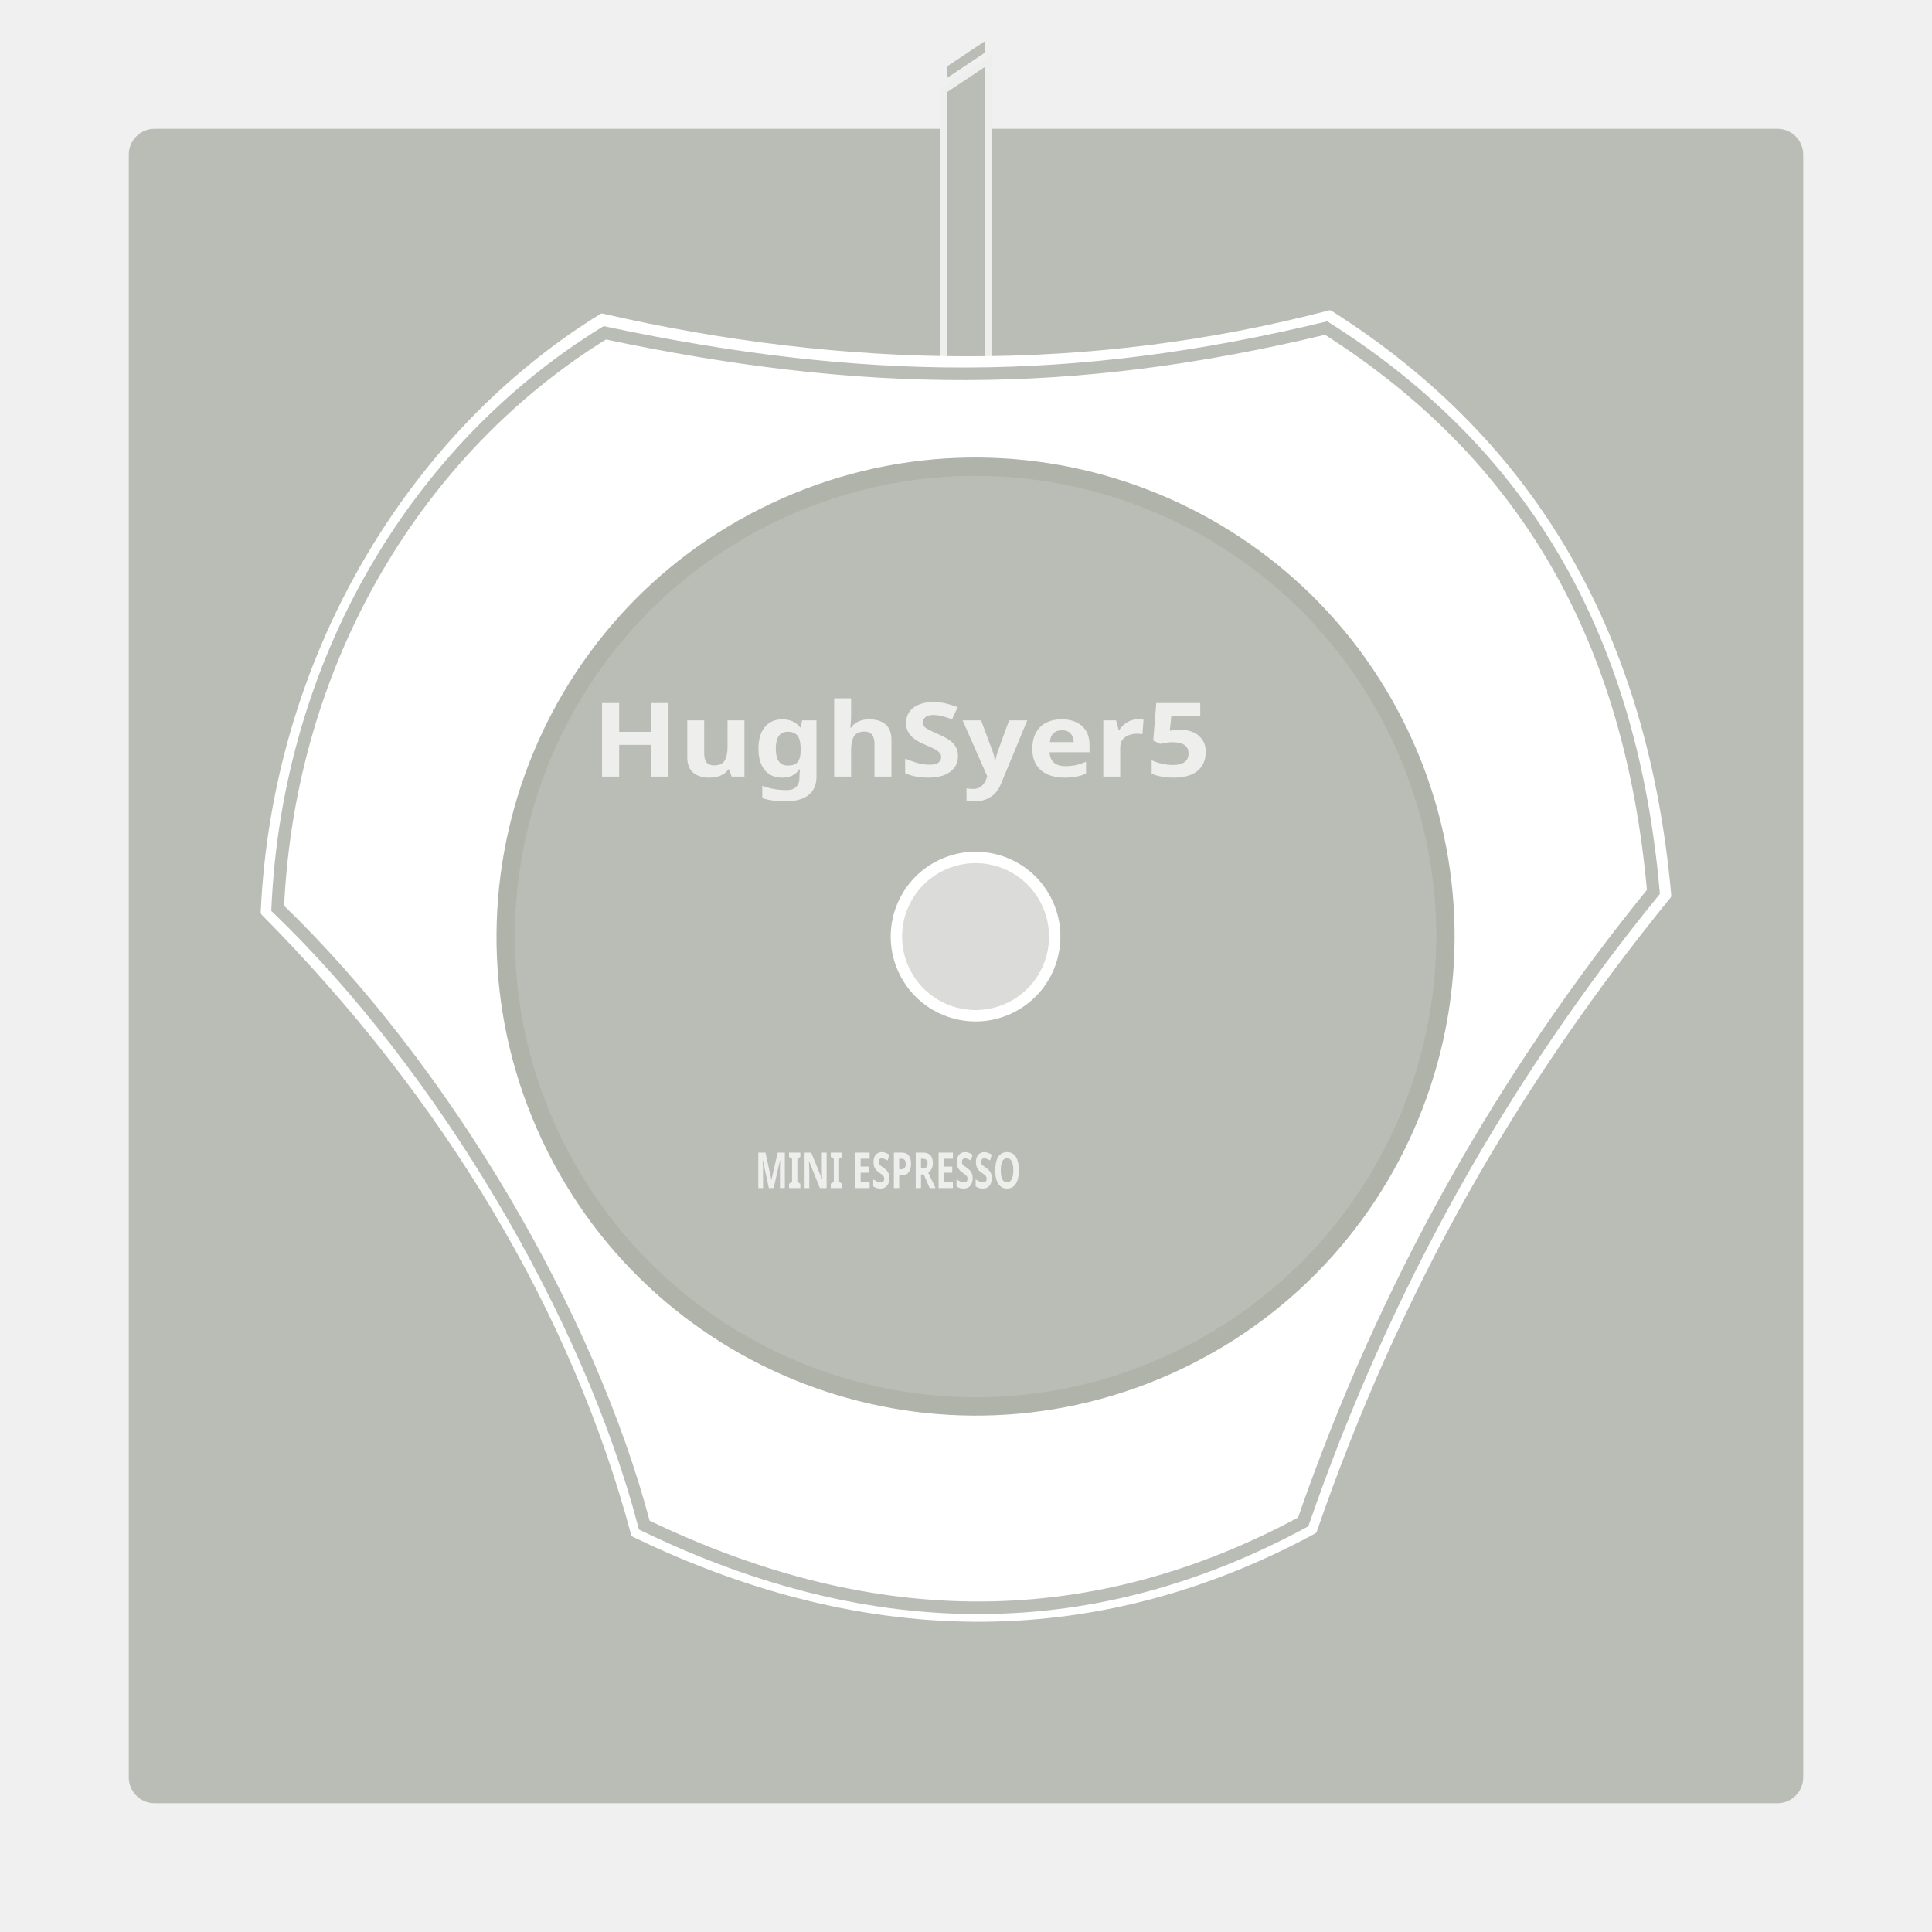
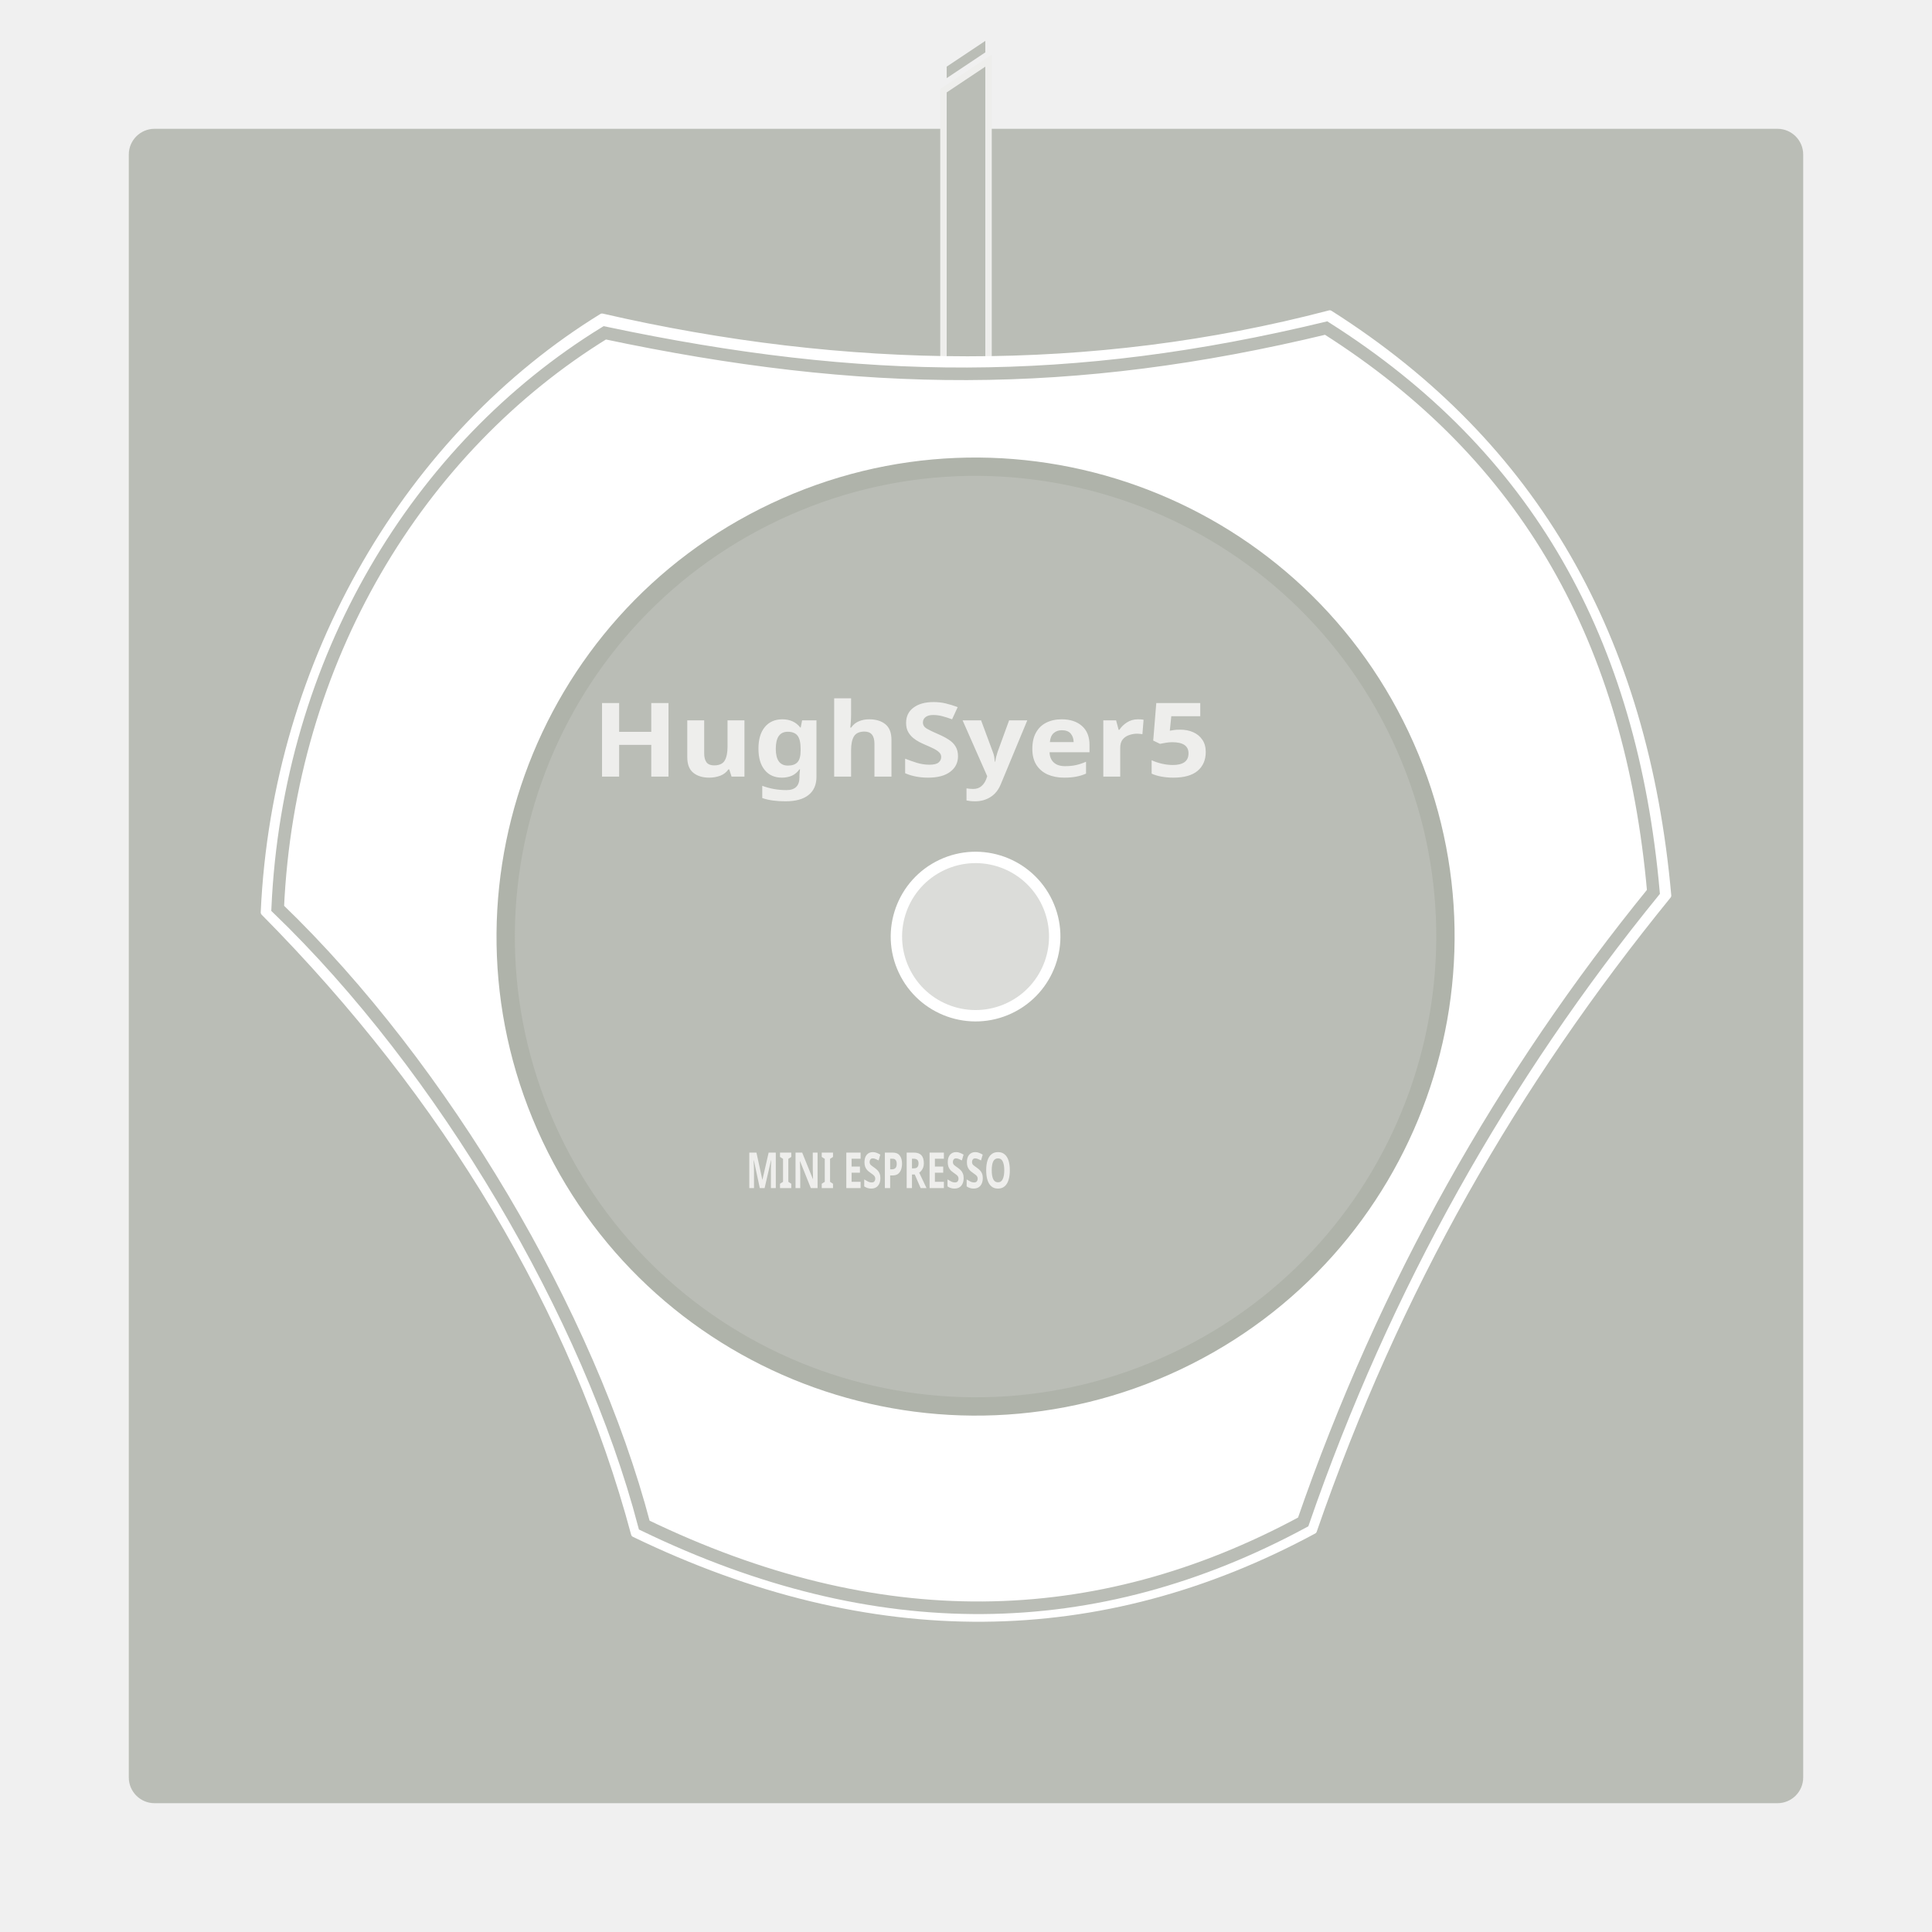
- <svg xmlns="http://www.w3.org/2000/svg" id="svg7384" version="1.1" height="300" width="300">
-   <defs id="defs7386" />
-   <g transform="translate(-241.0002,67)" id="layer12" style="display:inline">
-     <rect x="241" y="-67" id="rect5985-4" height="300" width="300" style="color:#000000;fill:none;stroke:none;stroke-width:1;marker:none;visibility:visible;display:inline;overflow:visible;enable-background:new" />
-     <rect x="261" y="-47" id="rect5985-4-4" rx="4" height="260" ry="4" width="260" style="color:#000000;fill:#babdb6;fill-opacity:1;fill-rule:nonzero;stroke:none;stroke-width:1;marker:none;visibility:visible;display:inline;overflow:visible;enable-background:new" />
-     <path d="m 394,-56.65 0,48.781 -6,4 0,-48.781 z" id="rect3883-1-8-5-1-8" style="color:#000000;display:inline;overflow:visible;visibility:visible;fill:#babdb6;fill-opacity:1;fill-rule:nonzero;stroke:#eeeeec;stroke-width:2;stroke-miterlimit:4;stroke-dasharray:none;marker:none;enable-background:new" />
-     <path d="m 394,-56.65 0,48.781 -6,4 0,-48.781 z" id="rect3883-1-8-5-1" style="color:#000000;display:inline;overflow:visible;visibility:visible;fill:#babdb6;fill-opacity:1;fill-rule:nonzero;stroke:none;stroke-width:1;marker:none;enable-background:new" />
-     <path d="m 394,-60.65 0,1.781 -6,4 0,-1.781 z" id="rect3883-1-8-5-0" style="color:#000000;display:inline;overflow:visible;visibility:visible;fill:#babdb6;fill-opacity:1;fill-rule:nonzero;stroke:none;stroke-width:1;marker:none;enable-background:new" />
-     <path style="fill:#ffffff;fill-opacity:1;fill-rule:evenodd;stroke:#ffffff;stroke-width:1px;stroke-linecap:round;stroke-linejoin:round;stroke-opacity:1" d="m 334.485,-17.818 c -29.698,18.282 -50.733,53.005 -52.5,92.5 28.359,28.631 48.233,61.858 57.5,96.5 36.934,17.865 72.455,17.344 105.5,-0.5 12.976,-37.562 31.207,-69.339 55.03,-98.616 -3.545,-39.91 -20.525,-70.096 -52.53,-90.384 -36.96,9.713 -75.333,9.172 -113,0.5 z" id="path4274" />
-     <path style="opacity:1;fill:#afb3aa;fill-opacity:1;stroke:none;stroke-width:1;stroke-linecap:round;stroke-linejoin:round;stroke-miterlimit:4;stroke-dasharray:none;stroke-dashoffset:0;stroke-opacity:1" id="path4276" d="M 325.228,110.169 A 74.369,74.369 0 0 1 360.733,11.182 74.369,74.369 0 0 1 459.728,46.665 74.369,74.369 0 0 1 424.268,145.667 74.369,74.369 0 0 1 325.257,110.231" />
-     <path d="m 327.801,108.954 a 71.524,71.524 0 0 1 34.147,-95.2 71.524,71.524 0 0 1 95.207,34.125 71.524,71.524 0 0 1 -34.103,95.215 71.524,71.524 0 0 1 -95.223,-34.081" id="path4293" style="opacity:1;fill:#babdb6;fill-opacity:1;stroke:none;stroke-width:0.962;stroke-linecap:round;stroke-linejoin:round;stroke-miterlimit:4;stroke-dasharray:none;stroke-dashoffset:0;stroke-opacity:1" />
-     <path style="opacity:1;fill:#ffffff;fill-opacity:1;stroke:none;stroke-width:0.962;stroke-linecap:round;stroke-linejoin:round;stroke-miterlimit:4;stroke-dasharray:none;stroke-dashoffset:0;stroke-opacity:1" id="path4304" d="m 380.571,84.054 a 13.174,13.174 0 0 1 6.29,-17.535 13.174,13.174 0 0 1 17.537,6.286 13.174,13.174 0 0 1 -6.282,17.538 13.174,13.174 0 0 1 -17.539,-6.277" />
-     <text transform="scale(1.050384,0.9520327)" x="373.618" y="56.288" id="text4078-2" xml:space="preserve" style="font-style:normal;font-variant:normal;font-weight:bold;font-stretch:normal;font-size:16.801px;line-height:125%;font-family:Cantarell;-inkscape-font-specification:'Cantarell Bold';text-align:center;letter-spacing:0px;word-spacing:0px;text-anchor:middle;display:inline;fill:#eeeeec;fill-opacity:1;stroke:none">
-       <tspan x="373.618" y="56.288" id="tspan4080-2">HughSyer5</tspan>
+ <svg xmlns="http://www.w3.org/2000/svg" id="svg7384" width="300" height="300" version="1.1">
+   <g id="layer12" display="inline" transform="translate(-241.0002,67)">
+     <rect stroke-width="1" style="marker:none" id="rect5985-4" width="300" height="300" x="241" y="-67" fill="none" stroke="none" color="#000" display="inline" enable-background="new" overflow="visible" visibility="visible" />
+     <rect id="rect5985-4-4" width="260" height="260" x="261" y="-47" fill="#babdb6" fill-opacity="1" fill-rule="nonzero" stroke="none" stroke-width="1" color="#000" display="inline" enable-background="new" overflow="visible" rx="4" ry="4" visibility="visible" style="marker:none" />
+     <path id="rect3883-1-8-5-1-8" fill="#babdb6" fill-opacity="1" fill-rule="nonzero" stroke="#eeeeec" stroke-dasharray="none" stroke-miterlimit="4" stroke-width="2" d="m 394,-56.65 0,48.781 -6,4 0,-48.781 z" color="#000" display="inline" enable-background="new" overflow="visible" visibility="visible" style="marker:none" />
+     <path id="rect3883-1-8-5-1" fill="#babdb6" fill-opacity="1" fill-rule="nonzero" stroke="none" stroke-width="1" d="m 394,-56.65 0,48.781 -6,4 0,-48.781 z" color="#000" display="inline" enable-background="new" overflow="visible" visibility="visible" style="marker:none" />
+     <path id="rect3883-1-8-5-0" fill="#babdb6" fill-opacity="1" fill-rule="nonzero" stroke="none" stroke-width="1" d="m 394,-60.65 0,1.781 -6,4 0,-1.781 z" color="#000" display="inline" enable-background="new" overflow="visible" visibility="visible" style="marker:none" />
+     <path id="path4274" fill="#fff" fill-opacity="1" fill-rule="evenodd" stroke="#fff" stroke-linecap="round" stroke-linejoin="round" stroke-opacity="1" stroke-width="1" d="m 334.485,-17.818 c -29.698,18.282 -50.733,53.005 -52.5,92.5 28.359,28.631 48.233,61.858 57.5,96.5 36.934,17.865 72.455,17.344 105.5,-0.5 12.976,-37.562 31.207,-69.339 55.03,-98.616 -3.545,-39.91 -20.525,-70.096 -52.53,-90.384 -36.96,9.713 -75.333,9.172 -113,0.5 z" />
+     <path id="path4276" fill="#afb3aa" fill-opacity="1" stroke="none" stroke-dasharray="none" stroke-dashoffset="0" stroke-linecap="round" stroke-linejoin="round" stroke-miterlimit="4" stroke-opacity="1" stroke-width="1" d="M 325.228,110.169 A 74.369,74.369 0 0 1 360.733,11.182 74.369,74.369 0 0 1 459.728,46.665 74.369,74.369 0 0 1 424.268,145.667 74.369,74.369 0 0 1 325.257,110.231" opacity="1" />
+     <path id="path4293" fill="#babdb6" fill-opacity="1" stroke="none" stroke-dasharray="none" stroke-dashoffset="0" stroke-linecap="round" stroke-linejoin="round" stroke-miterlimit="4" stroke-opacity="1" stroke-width=".962" d="m 327.801,108.954 a 71.524,71.524 0 0 1 34.147,-95.2 71.524,71.524 0 0 1 95.207,34.125 71.524,71.524 0 0 1 -34.103,95.215 71.524,71.524 0 0 1 -95.223,-34.081" opacity="1" />
+     <path id="path4304" fill="#fff" fill-opacity="1" stroke="none" stroke-dasharray="none" stroke-dashoffset="0" stroke-linecap="round" stroke-linejoin="round" stroke-miterlimit="4" stroke-opacity="1" stroke-width=".962" d="m 380.571,84.054 a 13.174,13.174 0 0 1 6.29,-17.535 13.174,13.174 0 0 1 17.537,6.286 13.174,13.174 0 0 1 -6.282,17.538 13.174,13.174 0 0 1 -17.539,-6.277" opacity="1" />
+     <text font-stretch="normal" style="line-height:125%;-inkscape-font-specification:'Cantarell Bold';text-align:center" id="text4078-2" x="373.618" y="56.288" fill="#eeeeec" fill-opacity="1" stroke="none" display="inline" font-family="Cantarell" font-size="16.801" font-style="normal" font-variant="normal" font-weight="bold" letter-spacing="0" text-anchor="middle" transform="scale(1.050384,0.9520327)" word-spacing="0" xml:space="preserve">
+       <tspan id="tspan4080-2" x="373.618" y="56.288">HughSyer5</tspan>
    </text>
-     <text transform="scale(0.8361375,1.195976)" x="426.804" y="98.234" id="text4086-1" xml:space="preserve" style="font-style:normal;font-variant:normal;font-weight:bold;font-stretch:normal;font-size:6.447px;line-height:125%;font-family:Cantarell;-inkscape-font-specification:'Cantarell Bold';letter-spacing:0px;word-spacing:0px;display:inline;fill:#eeeeec;fill-opacity:1;stroke:none">
-       <tspan x="426.804" y="98.234" id="tspan4088-9"> MINI ESPRESSO</tspan>
+     <text font-stretch="normal" style="line-height:125%;-inkscape-font-specification:'Cantarell Bold'" id="text4086-1" x="426.804" y="98.234" fill="#eeeeec" fill-opacity="1" stroke="none" display="inline" font-family="Cantarell" font-size="6.447" font-style="normal" font-variant="normal" font-weight="bold" letter-spacing="0" transform="scale(0.8361375,1.195976)" word-spacing="0" xml:space="preserve">
+       <tspan id="tspan4088-9" x="426.804" y="98.234">MINI ESPRESSO</tspan>
    </text>
-     <path id="path4342" d="m 334.908,-15.32 c -29.012,17.86 -49.062,50.781 -50.788,89.364 25.704,24.72 48.369,63.18 56.923,95.772 36.082,17.452 70.032,16.944 102.314,-0.488 12.677,-36.695 31.111,-69.238 54.385,-97.839 -3.463,-38.988 -19.551,-67.728 -50.818,-87.547 -39.356,9.488 -71.969,9.21 -112.016,0.738 z" style="fill:none;fill-opacity:1;fill-rule:evenodd;stroke:#babdb6;stroke-width:1.954;stroke-linecap:butt;stroke-linejoin:miter;stroke-miterlimit:4;stroke-dasharray:none;stroke-opacity:1" />
-     <path d="m 382.169,83.3 a 11.406,11.406 0 0 1 5.446,-15.182 11.406,11.406 0 0 1 15.183,5.442 11.406,11.406 0 0 1 -5.439,15.185 11.406,11.406 0 0 1 -15.186,-5.435" id="path4368" style="opacity:1;fill:#dbdcd9;fill-opacity:1;stroke:none;stroke-width:0.962;stroke-linecap:round;stroke-linejoin:round;stroke-miterlimit:4;stroke-dasharray:none;stroke-dashoffset:0;stroke-opacity:1" />
+     <path id="path4342" fill="none" fill-opacity="1" fill-rule="evenodd" stroke="#babdb6" stroke-dasharray="none" stroke-linecap="butt" stroke-linejoin="miter" stroke-miterlimit="4" stroke-opacity="1" stroke-width="1.954" d="m 334.908,-15.32 c -29.012,17.86 -49.062,50.781 -50.788,89.364 25.704,24.72 48.369,63.18 56.923,95.772 36.082,17.452 70.032,16.944 102.314,-0.488 12.677,-36.695 31.111,-69.238 54.385,-97.839 -3.463,-38.988 -19.551,-67.728 -50.818,-87.547 -39.356,9.488 -71.969,9.21 -112.016,0.738 z" />
+     <path id="path4368" fill="#dbdcd9" fill-opacity="1" stroke="none" stroke-dasharray="none" stroke-dashoffset="0" stroke-linecap="round" stroke-linejoin="round" stroke-miterlimit="4" stroke-opacity="1" stroke-width=".962" d="m 382.169,83.3 a 11.406,11.406 0 0 1 5.446,-15.182 11.406,11.406 0 0 1 15.183,5.442 11.406,11.406 0 0 1 -5.439,15.185 11.406,11.406 0 0 1 -15.186,-5.435" opacity="1" />
  </g>
</svg>
